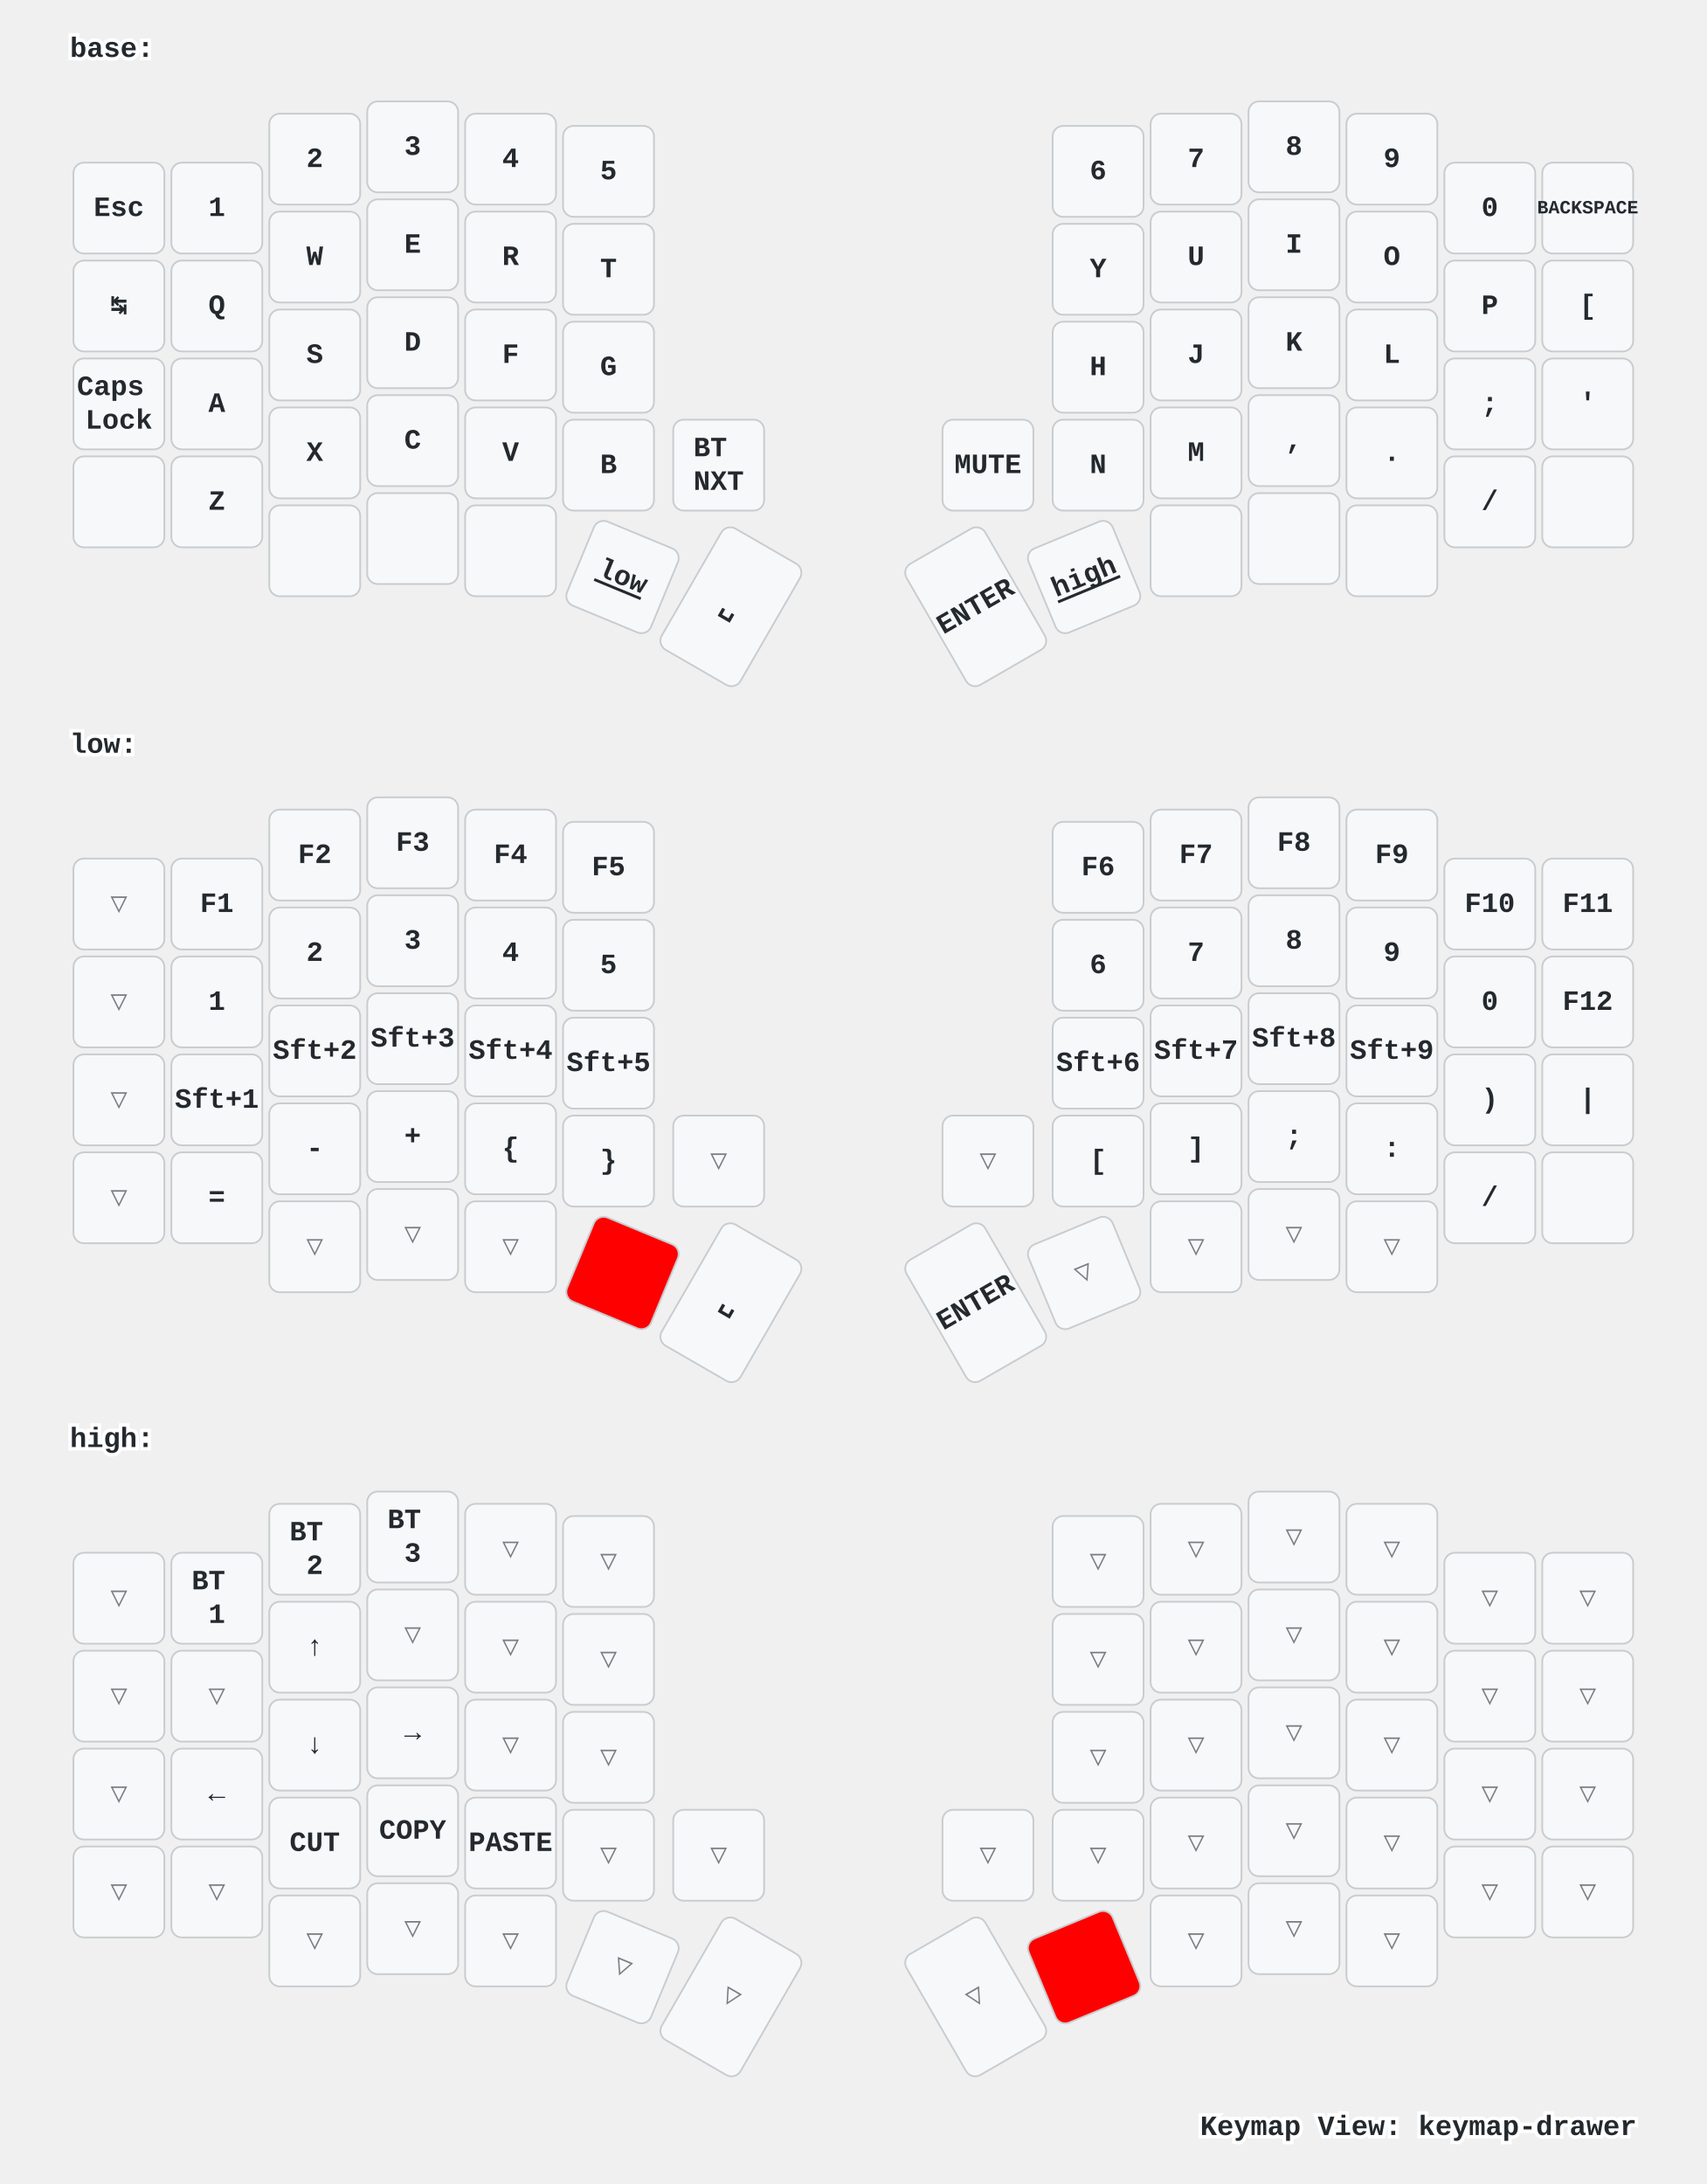
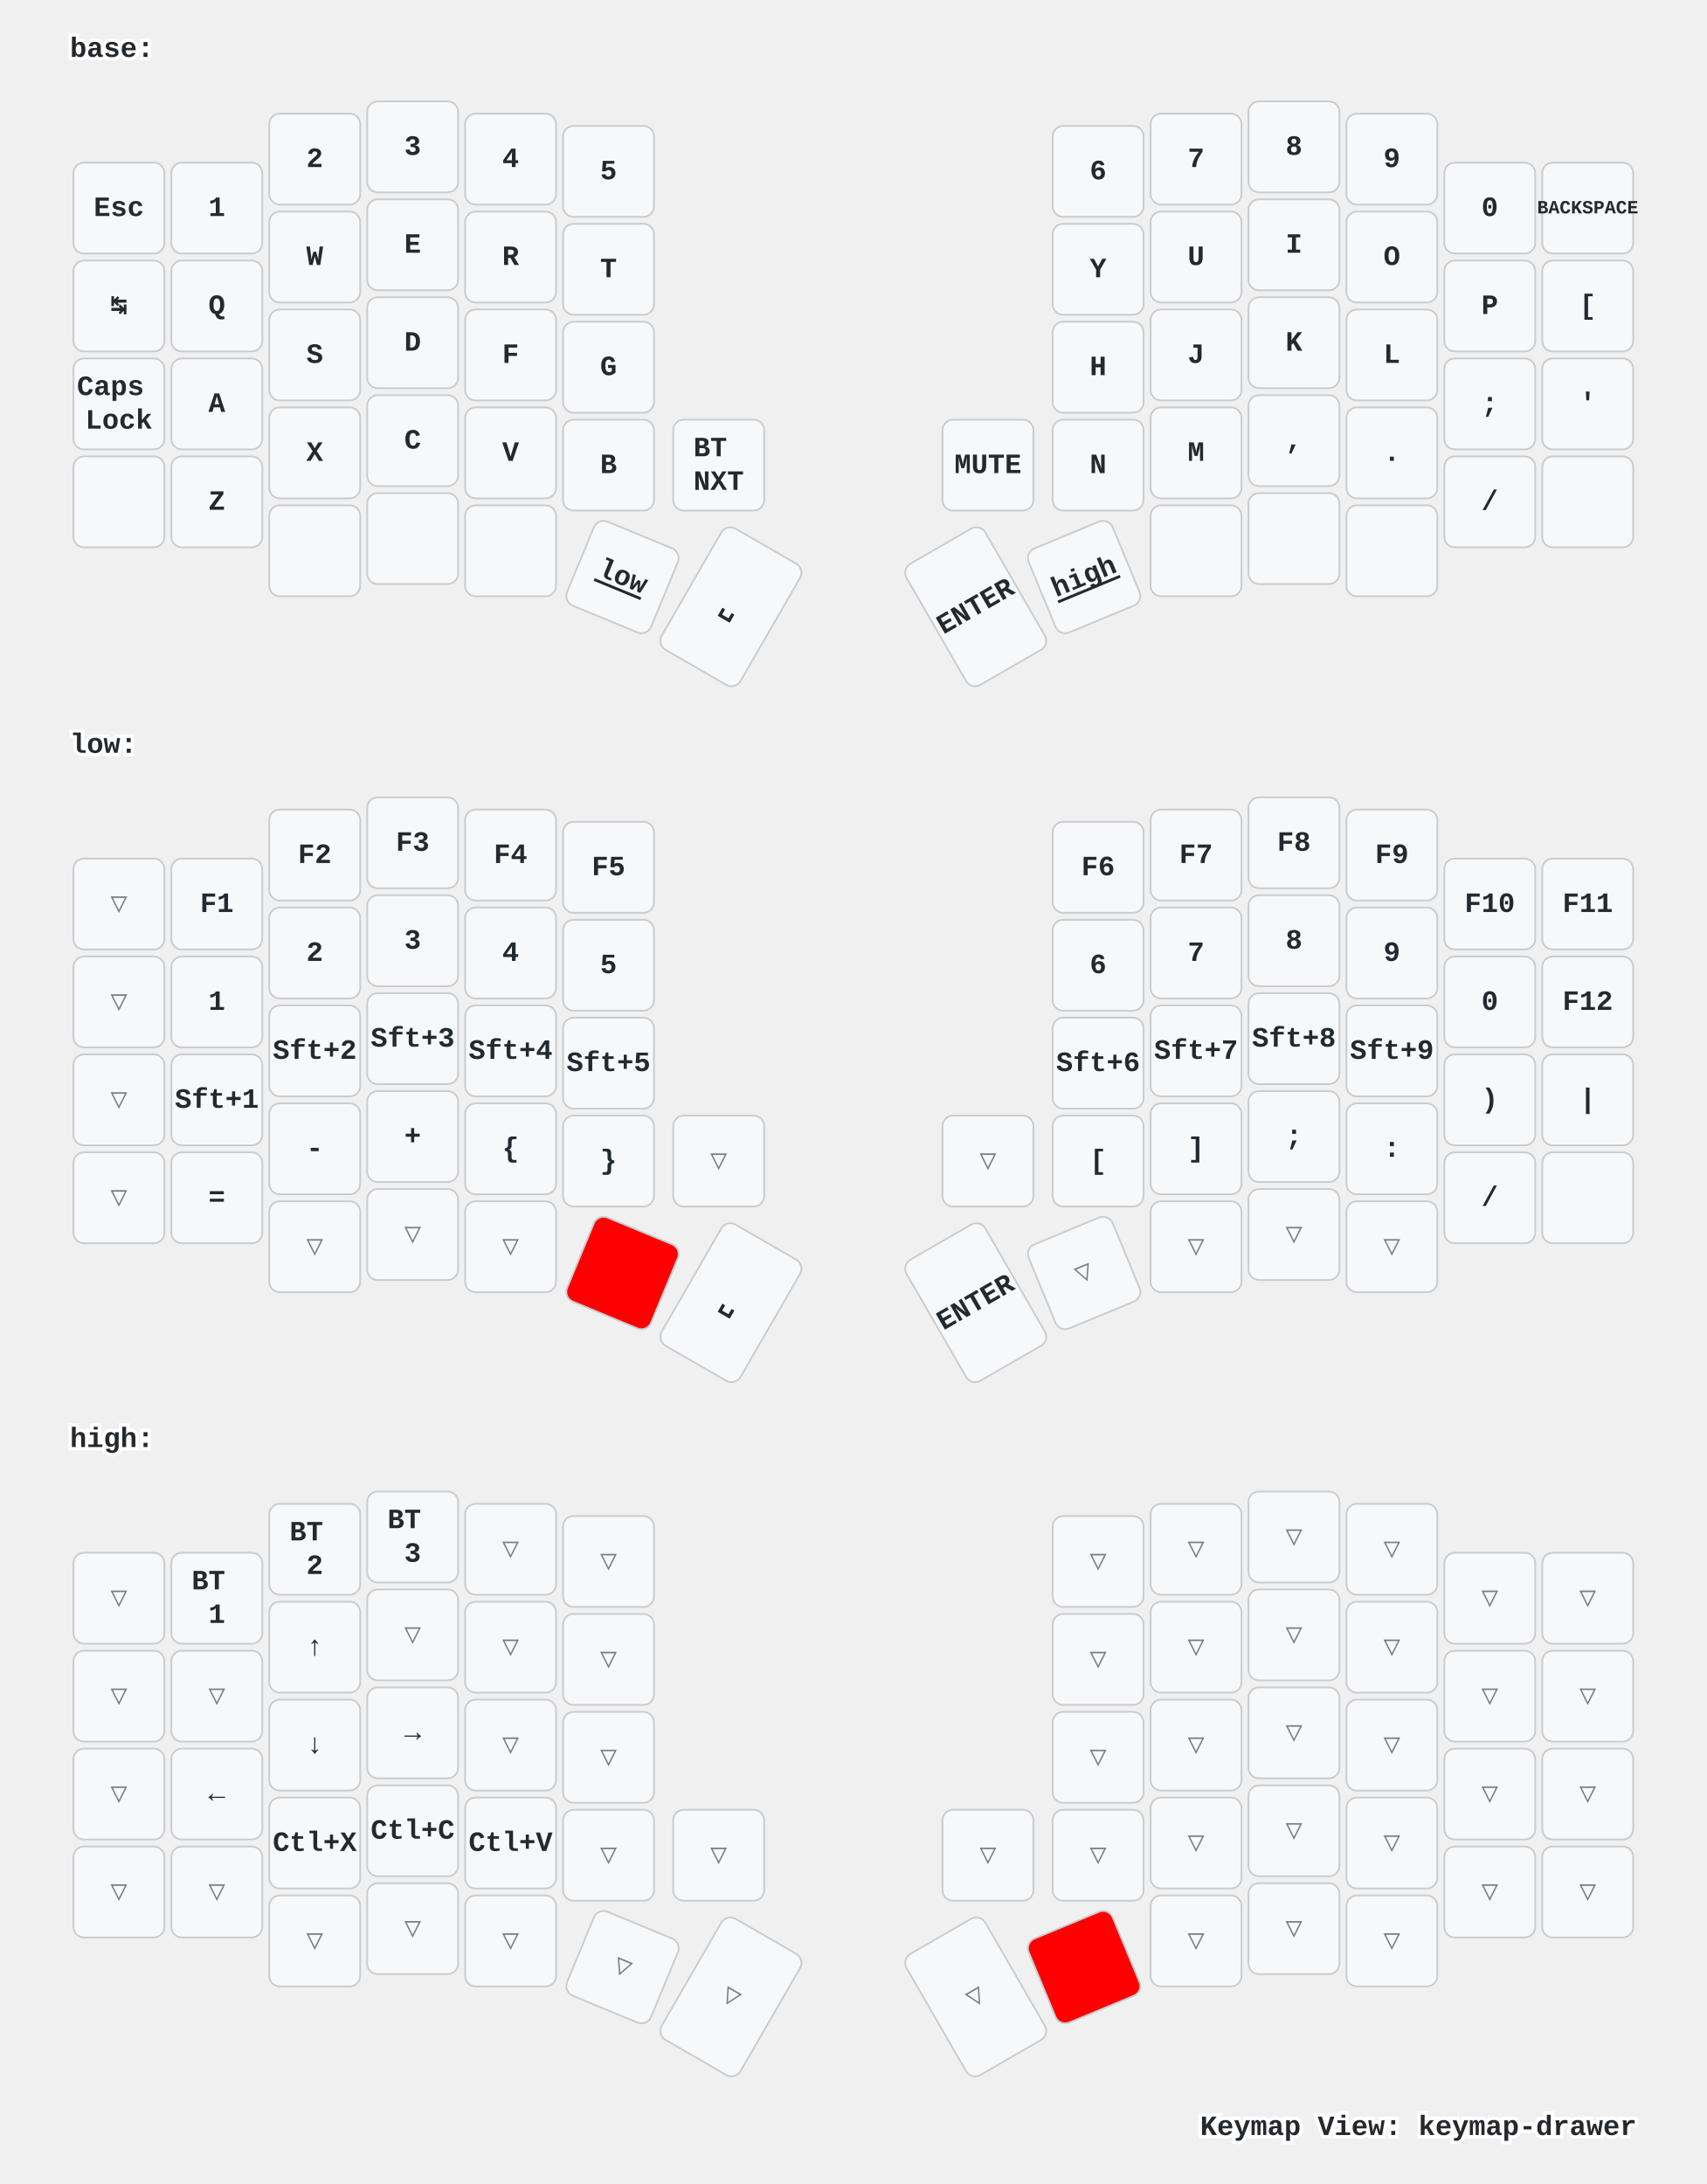
<svg xmlns="http://www.w3.org/2000/svg" xmlns:xlink="http://www.w3.org/1999/xlink" width="976" height="1249" viewBox="0 0 976 1249" class="keymap">
  <defs>/* start glyphs */
<svg id="mdi:apple-keyboard-command">
      <svg id="mdi-apple-keyboard-command" viewBox="0 0 24 24">
        <path d="M6,2A4,4 0 0,1 10,6V8H14V6A4,4 0 0,1 18,2A4,4 0 0,1 22,6A4,4 0 0,1 18,10H16V14H18A4,4 0 0,1 22,18A4,4 0 0,1 18,22A4,4 0 0,1 14,18V16H10V18A4,4 0 0,1 6,22A4,4 0 0,1 2,18A4,4 0 0,1 6,14H8V10H6A4,4 0 0,1 2,6A4,4 0 0,1 6,2M16,18A2,2 0 0,0 18,20A2,2 0 0,0 20,18A2,2 0 0,0 18,16H16V18M14,10H10V14H14V10M6,16A2,2 0 0,0 4,18A2,2 0 0,0 6,20A2,2 0 0,0 8,18V16H6M8,6A2,2 0 0,0 6,4A2,2 0 0,0 4,6A2,2 0 0,0 6,8H8V6M18,8A2,2 0 0,0 20,6A2,2 0 0,0 18,4A2,2 0 0,0 16,6V8H18Z" />
      </svg>
    </svg>
    <svg id="mdi:apple-keyboard-control">
      <svg id="mdi-apple-keyboard-control" viewBox="0 0 24 24">
        <path d="M19.78,11.78L18.36,13.19L12,6.83L5.64,13.19L4.22,11.78L12,4L19.78,11.78Z" />
      </svg>
    </svg>
    <svg id="mdi:apple-keyboard-option">
      <svg id="mdi-apple-keyboard-option" viewBox="0 0 24 24">
        <path d="M3,4H9.11L16.15,18H21V20H14.88L7.84,6H3V4M14,4H21V6H14V4Z" />
      </svg>
    </svg>
    <svg id="mdi:apple-keyboard-shift">
      <svg id="mdi-apple-keyboard-shift" viewBox="0 0 24 24">
        <path d="M15,18V12H17.17L12,6.83L6.83,12H9V18H15M12,4L22,14H17V20H7V14H2L12,4Z" />
      </svg>
    </svg>
  </defs>/* end glyphs */
<style>/* inherit to force styles through use tags */
svg path {
    fill: inherit;
}

/* font and background color specifications */
svg.keymap {
    font-family: SFMono-Regular,Consolas,Liberation Mono,Menlo,monospace;
    font-size: 14px;
    font-kerning: normal;
    text-rendering: optimizeLegibility;
    fill: #24292e;
}

/* default key styling */
rect.key {
    fill: #f6f8fa;
}

rect.key, rect.combo {
    stroke: #c9cccf;
    stroke-width: 1;
}

/* default key side styling, only used is draw_key_sides is set */
rect.side {
    filter: brightness(90%);
}

/* color accent for combo boxes */
rect.combo, rect.combo-separate {
    fill: #cdf;
}

/* color accent for held keys */
rect.held, rect.combo.held {
    fill: #fdd;
}

/* color accent for ghost (optional) keys */
rect.ghost, rect.combo.ghost {
    stroke-dasharray: 4, 4;
    stroke-width: 2;
}

text {
    text-anchor: middle;
    dominant-baseline: middle;
}

/* styling for layer labels */
text.label {
    font-weight: bold;
    text-anchor: start;
    stroke: white;
    stroke-width: 4;
    paint-order: stroke;
}

/* styling for optional footer */
text.footer {
    text-anchor: end;
    dominant-baseline: auto;
    stroke: white;
    stroke-width: 4;
    paint-order: stroke;
}

/* styling for combo tap, and key non-tap label text */
text.combo, text.hold, text.shifted, text.left, text.right {
    font-size: 11px;
}

text.hold {
    text-anchor: middle;
    dominant-baseline: auto;
}

text.shifted {
    text-anchor: middle;
    dominant-baseline: hanging;
}

text.left {
    text-anchor: start;
}

text.right {
    text-anchor: end;
}

text.layer-activator {
    text-decoration: underline;
}

/* styling for hold/shifted label text in combo box */
text.combo.hold, text.combo.shifted, text.combo.left, text.combo.right {
    font-size: 8px;
}

/* lighter symbol for transparent keys */
text.trans {
    fill: #7b7e81;
}

/* styling for combo dendrons */
path.combo {
    stroke-width: 1;
    stroke: gray;
    fill: none;
}

/* Start Tabler Icons Cleanup */
/* cannot use height/width with glyphs */
.icon-tabler &gt; path {
    fill: inherit;
    stroke: inherit;
    stroke-width: 2;
}
/* hide tabler's default box */
.icon-tabler &gt; path[stroke="none"][fill="none"] {
    visibility: hidden;
}
/* End Tabler Icons Cleanup */

/* For default sytles, see https://github.com/caksoylar/keymap-drawer/blob/main/keymap_drawer/config.py#L85 */

svg.keymap {
  font-family: Ubuntu Mono, Inconsolata, Consolas, Liberation Mono, Menlo, monospace;
  font-size: 16px;
  font-weight: bold;
  text-rendering: optimizeLegibility;
}

/* Color accent for held keys
red = #f00
green = #0f0
blue = #00f
yellow = #ff0
cyan = #0ff
magenta = #f0f
white = #fff
black = #000
grey = #888
light grey = #ccc
#ffc
*/
rect.held, rect.combo.held {
    fill: #f00;
}

/* Technique borrowed and extended from https://github.com/englmaxi/zmk-config/blob/master/keymap-drawer/config.yaml */
.sym_sub_text.tap {
  translate: -5px 2px;
  font-size: 20px;
}
.sym_sub_text.shifted {
  translate: 10px 13px;
  font-size: 10px;
  opacity: 1.0;
}
.combo.sym_sub_text.tap {
  translate: -1px 1px;
}
.combo.sym_sub_text.shifted {
  translate: 7px 5px;
  font-size: 10px;
  opacity: 1.0;
}

/* Toggle */
.toggle.shifted {
  translate: -10px 12px;
}

.toggle.hold {
  translate: 13px -23px;
}

/* Variant for tap-dances */
.tap_dance.tap {
  translate: -7px 0px;
  font-size: 12px;
}
.tap_dance.shifted {
  translate: 7px 17px;
  font-size: 12px;
  opacity: 1.0;
}

/* Variant for symbol next to symbol */
.sym_by_sym.tap {
  translate: -6px 0px;
}
.sym_by_sym.shifted {
  translate: 10px 12px;
  opacity: 1.0;
}

.combo.sym_by_sym.tap {
  translate: -35px 0px;
}
.combo.sym_by_sym.shifted {
  translate: 35px 20px;
  opacity: 1.0;
}

.combo.sym_by_sym.hold {
  visibility: hidden;
}

/* hide hold box for combo sym_by_sym */
.combo.sym_by_sym.hold &gt; path[stroke="none"][fill="none"] {
  visibility: hidden;
}
</style>
  <g transform="translate(40, 0)" class="layer-base">
    <text x="0" y="28" class="label" id="base">base:</text>
    <g transform="translate(0, 56)">
      <g transform="translate(28, 63)" class="key keypos-0">
        <rect rx="6" ry="6" x="-26" y="-26" width="52" height="52" class="key" />
        <text x="0" y="0" class="key tap">Esc</text>
      </g>
      <g transform="translate(84, 63)" class="key keypos-1">
        <rect rx="6" ry="6" x="-26" y="-26" width="52" height="52" class="key" />
        <text x="0" y="0" class="key tap">1</text>
      </g>
      <g transform="translate(140, 35)" class="key keypos-2">
        <rect rx="6" ry="6" x="-26" y="-26" width="52" height="52" class="key" />
        <text x="0" y="0" class="key tap">2</text>
      </g>
      <g transform="translate(196, 28)" class="key keypos-3">
        <rect rx="6" ry="6" x="-26" y="-26" width="52" height="52" class="key" />
        <text x="0" y="0" class="key tap">3</text>
      </g>
      <g transform="translate(252, 35)" class="key keypos-4">
        <rect rx="6" ry="6" x="-26" y="-26" width="52" height="52" class="key" />
        <text x="0" y="0" class="key tap">4</text>
      </g>
      <g transform="translate(308, 42)" class="key keypos-5">
        <rect rx="6" ry="6" x="-26" y="-26" width="52" height="52" class="key" />
        <text x="0" y="0" class="key tap">5</text>
      </g>
      <g transform="translate(588, 42)" class="key keypos-6">
        <rect rx="6" ry="6" x="-26" y="-26" width="52" height="52" class="key" />
        <text x="0" y="0" class="key tap">6</text>
      </g>
      <g transform="translate(644, 35)" class="key keypos-7">
        <rect rx="6" ry="6" x="-26" y="-26" width="52" height="52" class="key" />
        <text x="0" y="0" class="key tap">7</text>
      </g>
      <g transform="translate(700, 28)" class="key keypos-8">
        <rect rx="6" ry="6" x="-26" y="-26" width="52" height="52" class="key" />
        <text x="0" y="0" class="key tap">8</text>
      </g>
      <g transform="translate(756, 35)" class="key keypos-9">
        <rect rx="6" ry="6" x="-26" y="-26" width="52" height="52" class="key" />
        <text x="0" y="0" class="key tap">9</text>
      </g>
      <g transform="translate(812, 63)" class="key keypos-10">
        <rect rx="6" ry="6" x="-26" y="-26" width="52" height="52" class="key" />
        <text x="0" y="0" class="key tap">0</text>
      </g>
      <g transform="translate(868, 63)" class="key keypos-11">
        <rect rx="6" ry="6" x="-26" y="-26" width="52" height="52" class="key" />
        <text x="0" y="0" class="key tap">
          <tspan style="font-size: 67%">BACKSPACE</tspan>
        </text>
      </g>
      <g transform="translate(28, 119)" class="key keypos-12">
        <rect rx="6" ry="6" x="-26" y="-26" width="52" height="52" class="key" />
        <text x="0" y="0" class="key tap">↹</text>
      </g>
      <g transform="translate(84, 119)" class="key keypos-13">
        <rect rx="6" ry="6" x="-26" y="-26" width="52" height="52" class="key" />
        <text x="0" y="0" class="key tap">Q</text>
      </g>
      <g transform="translate(140, 91)" class="key keypos-14">
        <rect rx="6" ry="6" x="-26" y="-26" width="52" height="52" class="key" />
        <text x="0" y="0" class="key tap">W</text>
      </g>
      <g transform="translate(196, 84)" class="key keypos-15">
        <rect rx="6" ry="6" x="-26" y="-26" width="52" height="52" class="key" />
        <text x="0" y="0" class="key tap">E</text>
      </g>
      <g transform="translate(252, 91)" class="key keypos-16">
        <rect rx="6" ry="6" x="-26" y="-26" width="52" height="52" class="key" />
        <text x="0" y="0" class="key tap">R</text>
      </g>
      <g transform="translate(308, 98)" class="key keypos-17">
        <rect rx="6" ry="6" x="-26" y="-26" width="52" height="52" class="key" />
        <text x="0" y="0" class="key tap">T</text>
      </g>
      <g transform="translate(588, 98)" class="key keypos-18">
        <rect rx="6" ry="6" x="-26" y="-26" width="52" height="52" class="key" />
        <text x="0" y="0" class="key tap">Y</text>
      </g>
      <g transform="translate(644, 91)" class="key keypos-19">
        <rect rx="6" ry="6" x="-26" y="-26" width="52" height="52" class="key" />
        <text x="0" y="0" class="key tap">U</text>
      </g>
      <g transform="translate(700, 84)" class="key keypos-20">
        <rect rx="6" ry="6" x="-26" y="-26" width="52" height="52" class="key" />
        <text x="0" y="0" class="key tap">I</text>
      </g>
      <g transform="translate(756, 91)" class="key keypos-21">
        <rect rx="6" ry="6" x="-26" y="-26" width="52" height="52" class="key" />
        <text x="0" y="0" class="key tap">O</text>
      </g>
      <g transform="translate(812, 119)" class="key keypos-22">
        <rect rx="6" ry="6" x="-26" y="-26" width="52" height="52" class="key" />
        <text x="0" y="0" class="key tap">P</text>
      </g>
      <g transform="translate(868, 119)" class="key keypos-23">
        <rect rx="6" ry="6" x="-26" y="-26" width="52" height="52" class="key" />
        <text x="0" y="0" class="key tap">[</text>
      </g>
      <g transform="translate(28, 175)" class="key keypos-24">
        <rect rx="6" ry="6" x="-26" y="-26" width="52" height="52" class="key" />
        <text x="0" y="0" class="key tap">
          <tspan x="0" dy="-0.6em">Caps</tspan>
          <tspan x="0" dy="1.2em">Lock</tspan>
        </text>
      </g>
      <g transform="translate(84, 175)" class="key keypos-25">
        <rect rx="6" ry="6" x="-26" y="-26" width="52" height="52" class="key" />
        <text x="0" y="0" class="key tap">A</text>
      </g>
      <g transform="translate(140, 147)" class="key keypos-26">
        <rect rx="6" ry="6" x="-26" y="-26" width="52" height="52" class="key" />
        <text x="0" y="0" class="key tap">S</text>
      </g>
      <g transform="translate(196, 140)" class="key keypos-27">
        <rect rx="6" ry="6" x="-26" y="-26" width="52" height="52" class="key" />
        <text x="0" y="0" class="key tap">D</text>
      </g>
      <g transform="translate(252, 147)" class="key keypos-28">
        <rect rx="6" ry="6" x="-26" y="-26" width="52" height="52" class="key" />
        <text x="0" y="0" class="key tap">F</text>
      </g>
      <g transform="translate(308, 154)" class="key keypos-29">
        <rect rx="6" ry="6" x="-26" y="-26" width="52" height="52" class="key" />
        <text x="0" y="0" class="key tap">G</text>
      </g>
      <g transform="translate(588, 154)" class="key keypos-30">
        <rect rx="6" ry="6" x="-26" y="-26" width="52" height="52" class="key" />
        <text x="0" y="0" class="key tap">H</text>
      </g>
      <g transform="translate(644, 147)" class="key keypos-31">
        <rect rx="6" ry="6" x="-26" y="-26" width="52" height="52" class="key" />
        <text x="0" y="0" class="key tap">J</text>
      </g>
      <g transform="translate(700, 140)" class="key keypos-32">
        <rect rx="6" ry="6" x="-26" y="-26" width="52" height="52" class="key" />
        <text x="0" y="0" class="key tap">K</text>
      </g>
      <g transform="translate(756, 147)" class="key keypos-33">
        <rect rx="6" ry="6" x="-26" y="-26" width="52" height="52" class="key" />
        <text x="0" y="0" class="key tap">L</text>
      </g>
      <g transform="translate(812, 175)" class="key keypos-34">
        <rect rx="6" ry="6" x="-26" y="-26" width="52" height="52" class="key" />
        <text x="0" y="0" class="key tap">;</text>
      </g>
      <g transform="translate(868, 175)" class="key keypos-35">
        <rect rx="6" ry="6" x="-26" y="-26" width="52" height="52" class="key" />
        <text x="0" y="0" class="key tap">'</text>
      </g>
      <g transform="translate(28, 231)" class="key keypos-36">
        <rect rx="6" ry="6" x="-26" y="-26" width="52" height="52" class="key" />
        <use href="#mdi:apple-keyboard-shift" xlink:href="#mdi:apple-keyboard-shift" x="-9" y="-9" height="18" width="18.0" class="key tap glyph mdi:apple-keyboard-shift" />
      </g>
      <g transform="translate(84, 231)" class="key keypos-37">
        <rect rx="6" ry="6" x="-26" y="-26" width="52" height="52" class="key" />
        <text x="0" y="0" class="key tap">Z</text>
      </g>
      <g transform="translate(140, 203)" class="key keypos-38">
        <rect rx="6" ry="6" x="-26" y="-26" width="52" height="52" class="key" />
        <text x="0" y="0" class="key tap">X</text>
      </g>
      <g transform="translate(196, 196)" class="key keypos-39">
        <rect rx="6" ry="6" x="-26" y="-26" width="52" height="52" class="key" />
        <text x="0" y="0" class="key tap">C</text>
      </g>
      <g transform="translate(252, 203)" class="key keypos-40">
        <rect rx="6" ry="6" x="-26" y="-26" width="52" height="52" class="key" />
        <text x="0" y="0" class="key tap">V</text>
      </g>
      <g transform="translate(308, 210)" class="key keypos-41">
        <rect rx="6" ry="6" x="-26" y="-26" width="52" height="52" class="key" />
        <text x="0" y="0" class="key tap">B</text>
      </g>
      <g transform="translate(371, 210)" class="key keypos-42">
        <rect rx="6" ry="6" x="-26" y="-26" width="52" height="52" class="key" />
        <text x="0" y="0" class="key tap">
          <tspan x="0" dy="-0.6em">BT</tspan>
          <tspan x="0" dy="1.2em">NXT</tspan>
        </text>
      </g>
      <g transform="translate(525, 210)" class="key keypos-43">
        <rect rx="6" ry="6" x="-26" y="-26" width="52" height="52" class="key" />
        <text x="0" y="0" class="key tap">MUTE</text>
      </g>
      <g transform="translate(588, 210)" class="key keypos-44">
        <rect rx="6" ry="6" x="-26" y="-26" width="52" height="52" class="key" />
        <text x="0" y="0" class="key tap">N</text>
      </g>
      <g transform="translate(644, 203)" class="key keypos-45">
        <rect rx="6" ry="6" x="-26" y="-26" width="52" height="52" class="key" />
        <text x="0" y="0" class="key tap">M</text>
      </g>
      <g transform="translate(700, 196)" class="key keypos-46">
        <rect rx="6" ry="6" x="-26" y="-26" width="52" height="52" class="key" />
        <text x="0" y="0" class="key tap">,</text>
      </g>
      <g transform="translate(756, 203)" class="key keypos-47">
        <rect rx="6" ry="6" x="-26" y="-26" width="52" height="52" class="key" />
        <text x="0" y="0" class="key tap">.</text>
      </g>
      <g transform="translate(812, 231)" class="key keypos-48">
        <rect rx="6" ry="6" x="-26" y="-26" width="52" height="52" class="key" />
        <text x="0" y="0" class="key tap">/</text>
      </g>
      <g transform="translate(868, 231)" class="key keypos-49">
        <rect rx="6" ry="6" x="-26" y="-26" width="52" height="52" class="key" />
        <use href="#mdi:apple-keyboard-shift" xlink:href="#mdi:apple-keyboard-shift" x="-9" y="-9" height="18" width="18.0" class="key tap glyph mdi:apple-keyboard-shift" />
      </g>
      <g transform="translate(140, 259)" class="key keypos-50">
        <rect rx="6" ry="6" x="-26" y="-26" width="52" height="52" class="key" />
        <use href="#mdi:apple-keyboard-control" xlink:href="#mdi:apple-keyboard-control" x="-9" y="-9" height="18" width="18.0" class="key tap glyph mdi:apple-keyboard-control" />
      </g>
      <g transform="translate(196, 252)" class="key keypos-51">
        <rect rx="6" ry="6" x="-26" y="-26" width="52" height="52" class="key" />
        <use href="#mdi:apple-keyboard-option" xlink:href="#mdi:apple-keyboard-option" x="-9" y="-9" height="18" width="18.0" class="key tap glyph mdi:apple-keyboard-option" />
      </g>
      <g transform="translate(252, 259)" class="key keypos-52">
        <rect rx="6" ry="6" x="-26" y="-26" width="52" height="52" class="key" />
        <use href="#mdi:apple-keyboard-command" xlink:href="#mdi:apple-keyboard-command" x="-9" y="-9" height="18" width="18.0" class="key tap glyph mdi:apple-keyboard-command" />
      </g>
      <g transform="translate(316, 274) rotate(22.5)" class="key keypos-53">
        <rect rx="6" ry="6" x="-26" y="-26" width="52" height="52" class="key" />
        <a href="#low">
          <text x="0" y="0" class="key tap layer-activator">low</text>
        </a>
      </g>
      <g transform="translate(378, 291) rotate(30.0)" class="key keypos-54">
        <rect rx="6" ry="6" x="-26" y="-40" width="52" height="80" class="key" />
        <text x="0" y="0" class="key tap">␣</text>
      </g>
      <g transform="translate(518, 291) rotate(-30.0)" class="key keypos-55">
        <rect rx="6" ry="6" x="-26" y="-40" width="52" height="80" class="key" />
        <text x="0" y="0" class="key tap">ENTER</text>
      </g>
      <g transform="translate(580, 274) rotate(-22.5)" class="key keypos-56">
        <rect rx="6" ry="6" x="-26" y="-26" width="52" height="52" class="key" />
        <a href="#high">
          <text x="0" y="0" class="key tap layer-activator">high</text>
        </a>
      </g>
      <g transform="translate(644, 259)" class="key keypos-57">
        <rect rx="6" ry="6" x="-26" y="-26" width="52" height="52" class="key" />
        <use href="#mdi:apple-keyboard-command" xlink:href="#mdi:apple-keyboard-command" x="-9" y="-9" height="18" width="18.0" class="key tap glyph mdi:apple-keyboard-command" />
      </g>
      <g transform="translate(700, 252)" class="key keypos-58">
        <rect rx="6" ry="6" x="-26" y="-26" width="52" height="52" class="key" />
        <use href="#mdi:apple-keyboard-option" xlink:href="#mdi:apple-keyboard-option" x="-9" y="-9" height="18" width="18.0" class="key tap glyph mdi:apple-keyboard-option" />
      </g>
      <g transform="translate(756, 259)" class="key keypos-59">
        <rect rx="6" ry="6" x="-26" y="-26" width="52" height="52" class="key" />
        <use href="#mdi:apple-keyboard-control" xlink:href="#mdi:apple-keyboard-control" x="-9" y="-9" height="18" width="18.0" class="key tap glyph mdi:apple-keyboard-control" />
      </g>
    </g>
  </g>
  <g transform="translate(40, 398)" class="layer-low">
    <text x="0" y="28" class="label" id="low">low:</text>
    <g transform="translate(0, 56)">
      <g transform="translate(28, 63)" class="key trans keypos-0">
        <rect rx="6" ry="6" x="-26" y="-26" width="52" height="52" class="key trans" />
        <text x="0" y="0" class="key trans tap">▽</text>
      </g>
      <g transform="translate(84, 63)" class="key keypos-1">
        <rect rx="6" ry="6" x="-26" y="-26" width="52" height="52" class="key" />
        <text x="0" y="0" class="key tap">F1</text>
      </g>
      <g transform="translate(140, 35)" class="key keypos-2">
        <rect rx="6" ry="6" x="-26" y="-26" width="52" height="52" class="key" />
        <text x="0" y="0" class="key tap">F2</text>
      </g>
      <g transform="translate(196, 28)" class="key keypos-3">
        <rect rx="6" ry="6" x="-26" y="-26" width="52" height="52" class="key" />
        <text x="0" y="0" class="key tap">F3</text>
      </g>
      <g transform="translate(252, 35)" class="key keypos-4">
        <rect rx="6" ry="6" x="-26" y="-26" width="52" height="52" class="key" />
        <text x="0" y="0" class="key tap">F4</text>
      </g>
      <g transform="translate(308, 42)" class="key keypos-5">
        <rect rx="6" ry="6" x="-26" y="-26" width="52" height="52" class="key" />
        <text x="0" y="0" class="key tap">F5</text>
      </g>
      <g transform="translate(588, 42)" class="key keypos-6">
        <rect rx="6" ry="6" x="-26" y="-26" width="52" height="52" class="key" />
        <text x="0" y="0" class="key tap">F6</text>
      </g>
      <g transform="translate(644, 35)" class="key keypos-7">
        <rect rx="6" ry="6" x="-26" y="-26" width="52" height="52" class="key" />
        <text x="0" y="0" class="key tap">F7</text>
      </g>
      <g transform="translate(700, 28)" class="key keypos-8">
        <rect rx="6" ry="6" x="-26" y="-26" width="52" height="52" class="key" />
        <text x="0" y="0" class="key tap">F8</text>
      </g>
      <g transform="translate(756, 35)" class="key keypos-9">
        <rect rx="6" ry="6" x="-26" y="-26" width="52" height="52" class="key" />
        <text x="0" y="0" class="key tap">F9</text>
      </g>
      <g transform="translate(812, 63)" class="key keypos-10">
        <rect rx="6" ry="6" x="-26" y="-26" width="52" height="52" class="key" />
        <text x="0" y="0" class="key tap">F10</text>
      </g>
      <g transform="translate(868, 63)" class="key keypos-11">
        <rect rx="6" ry="6" x="-26" y="-26" width="52" height="52" class="key" />
        <text x="0" y="0" class="key tap">F11</text>
      </g>
      <g transform="translate(28, 119)" class="key trans keypos-12">
        <rect rx="6" ry="6" x="-26" y="-26" width="52" height="52" class="key trans" />
        <text x="0" y="0" class="key trans tap">▽</text>
      </g>
      <g transform="translate(84, 119)" class="key keypos-13">
        <rect rx="6" ry="6" x="-26" y="-26" width="52" height="52" class="key" />
        <text x="0" y="0" class="key tap">1</text>
      </g>
      <g transform="translate(140, 91)" class="key keypos-14">
        <rect rx="6" ry="6" x="-26" y="-26" width="52" height="52" class="key" />
        <text x="0" y="0" class="key tap">2</text>
      </g>
      <g transform="translate(196, 84)" class="key keypos-15">
        <rect rx="6" ry="6" x="-26" y="-26" width="52" height="52" class="key" />
        <text x="0" y="0" class="key tap">3</text>
      </g>
      <g transform="translate(252, 91)" class="key keypos-16">
        <rect rx="6" ry="6" x="-26" y="-26" width="52" height="52" class="key" />
        <text x="0" y="0" class="key tap">4</text>
      </g>
      <g transform="translate(308, 98)" class="key keypos-17">
        <rect rx="6" ry="6" x="-26" y="-26" width="52" height="52" class="key" />
        <text x="0" y="0" class="key tap">5</text>
      </g>
      <g transform="translate(588, 98)" class="key keypos-18">
        <rect rx="6" ry="6" x="-26" y="-26" width="52" height="52" class="key" />
        <text x="0" y="0" class="key tap">6</text>
      </g>
      <g transform="translate(644, 91)" class="key keypos-19">
        <rect rx="6" ry="6" x="-26" y="-26" width="52" height="52" class="key" />
        <text x="0" y="0" class="key tap">7</text>
      </g>
      <g transform="translate(700, 84)" class="key keypos-20">
        <rect rx="6" ry="6" x="-26" y="-26" width="52" height="52" class="key" />
        <text x="0" y="0" class="key tap">8</text>
      </g>
      <g transform="translate(756, 91)" class="key keypos-21">
        <rect rx="6" ry="6" x="-26" y="-26" width="52" height="52" class="key" />
        <text x="0" y="0" class="key tap">9</text>
      </g>
      <g transform="translate(812, 119)" class="key keypos-22">
        <rect rx="6" ry="6" x="-26" y="-26" width="52" height="52" class="key" />
        <text x="0" y="0" class="key tap">0</text>
      </g>
      <g transform="translate(868, 119)" class="key keypos-23">
        <rect rx="6" ry="6" x="-26" y="-26" width="52" height="52" class="key" />
        <text x="0" y="0" class="key tap">F12</text>
      </g>
      <g transform="translate(28, 175)" class="key trans keypos-24">
        <rect rx="6" ry="6" x="-26" y="-26" width="52" height="52" class="key trans" />
        <text x="0" y="0" class="key trans tap">▽</text>
      </g>
      <g transform="translate(84, 175)" class="key keypos-25">
        <rect rx="6" ry="6" x="-26" y="-26" width="52" height="52" class="key" />
        <text x="0" y="0" class="key tap">Sft+1</text>
      </g>
      <g transform="translate(140, 147)" class="key keypos-26">
        <rect rx="6" ry="6" x="-26" y="-26" width="52" height="52" class="key" />
        <text x="0" y="0" class="key tap">Sft+2</text>
      </g>
      <g transform="translate(196, 140)" class="key keypos-27">
        <rect rx="6" ry="6" x="-26" y="-26" width="52" height="52" class="key" />
        <text x="0" y="0" class="key tap">Sft+3</text>
      </g>
      <g transform="translate(252, 147)" class="key keypos-28">
        <rect rx="6" ry="6" x="-26" y="-26" width="52" height="52" class="key" />
        <text x="0" y="0" class="key tap">Sft+4</text>
      </g>
      <g transform="translate(308, 154)" class="key keypos-29">
        <rect rx="6" ry="6" x="-26" y="-26" width="52" height="52" class="key" />
        <text x="0" y="0" class="key tap">Sft+5</text>
      </g>
      <g transform="translate(588, 154)" class="key keypos-30">
        <rect rx="6" ry="6" x="-26" y="-26" width="52" height="52" class="key" />
        <text x="0" y="0" class="key tap">Sft+6</text>
      </g>
      <g transform="translate(644, 147)" class="key keypos-31">
        <rect rx="6" ry="6" x="-26" y="-26" width="52" height="52" class="key" />
        <text x="0" y="0" class="key tap">Sft+7</text>
      </g>
      <g transform="translate(700, 140)" class="key keypos-32">
        <rect rx="6" ry="6" x="-26" y="-26" width="52" height="52" class="key" />
        <text x="0" y="0" class="key tap">Sft+8</text>
      </g>
      <g transform="translate(756, 147)" class="key keypos-33">
        <rect rx="6" ry="6" x="-26" y="-26" width="52" height="52" class="key" />
        <text x="0" y="0" class="key tap">Sft+9</text>
      </g>
      <g transform="translate(812, 175)" class="key keypos-34">
        <rect rx="6" ry="6" x="-26" y="-26" width="52" height="52" class="key" />
        <text x="0" y="0" class="key tap">)</text>
      </g>
      <g transform="translate(868, 175)" class="key keypos-35">
        <rect rx="6" ry="6" x="-26" y="-26" width="52" height="52" class="key" />
        <text x="0" y="0" class="key tap">|</text>
      </g>
      <g transform="translate(28, 231)" class="key trans keypos-36">
        <rect rx="6" ry="6" x="-26" y="-26" width="52" height="52" class="key trans" />
        <text x="0" y="0" class="key trans tap">▽</text>
      </g>
      <g transform="translate(84, 231)" class="key keypos-37">
        <rect rx="6" ry="6" x="-26" y="-26" width="52" height="52" class="key" />
        <text x="0" y="0" class="key tap">=</text>
      </g>
      <g transform="translate(140, 203)" class="key keypos-38">
        <rect rx="6" ry="6" x="-26" y="-26" width="52" height="52" class="key" />
        <text x="0" y="0" class="key tap">-</text>
      </g>
      <g transform="translate(196, 196)" class="key keypos-39">
        <rect rx="6" ry="6" x="-26" y="-26" width="52" height="52" class="key" />
        <text x="0" y="0" class="key tap">+</text>
      </g>
      <g transform="translate(252, 203)" class="key keypos-40">
        <rect rx="6" ry="6" x="-26" y="-26" width="52" height="52" class="key" />
        <text x="0" y="0" class="key tap">{</text>
      </g>
      <g transform="translate(308, 210)" class="key keypos-41">
        <rect rx="6" ry="6" x="-26" y="-26" width="52" height="52" class="key" />
        <text x="0" y="0" class="key tap">}</text>
      </g>
      <g transform="translate(371, 210)" class="key trans keypos-42">
        <rect rx="6" ry="6" x="-26" y="-26" width="52" height="52" class="key trans" />
        <text x="0" y="0" class="key trans tap">▽</text>
      </g>
      <g transform="translate(525, 210)" class="key trans keypos-43">
        <rect rx="6" ry="6" x="-26" y="-26" width="52" height="52" class="key trans" />
        <text x="0" y="0" class="key trans tap">▽</text>
      </g>
      <g transform="translate(588, 210)" class="key keypos-44">
        <rect rx="6" ry="6" x="-26" y="-26" width="52" height="52" class="key" />
        <text x="0" y="0" class="key tap">[</text>
      </g>
      <g transform="translate(644, 203)" class="key keypos-45">
        <rect rx="6" ry="6" x="-26" y="-26" width="52" height="52" class="key" />
        <text x="0" y="0" class="key tap">]</text>
      </g>
      <g transform="translate(700, 196)" class="key keypos-46">
        <rect rx="6" ry="6" x="-26" y="-26" width="52" height="52" class="key" />
        <text x="0" y="0" class="key tap">;</text>
      </g>
      <g transform="translate(756, 203)" class="key keypos-47">
        <rect rx="6" ry="6" x="-26" y="-26" width="52" height="52" class="key" />
        <text x="0" y="0" class="key tap">:</text>
      </g>
      <g transform="translate(812, 231)" class="key keypos-48">
        <rect rx="6" ry="6" x="-26" y="-26" width="52" height="52" class="key" />
        <text x="0" y="0" class="key tap">/</text>
      </g>
      <g transform="translate(868, 231)" class="key keypos-49">
        <rect rx="6" ry="6" x="-26" y="-26" width="52" height="52" class="key" />
        <use href="#mdi:apple-keyboard-shift" xlink:href="#mdi:apple-keyboard-shift" x="-9" y="-9" height="18" width="18.0" class="key tap glyph mdi:apple-keyboard-shift" />
      </g>
      <g transform="translate(140, 259)" class="key trans keypos-50">
        <rect rx="6" ry="6" x="-26" y="-26" width="52" height="52" class="key trans" />
        <text x="0" y="0" class="key trans tap">▽</text>
      </g>
      <g transform="translate(196, 252)" class="key trans keypos-51">
        <rect rx="6" ry="6" x="-26" y="-26" width="52" height="52" class="key trans" />
        <text x="0" y="0" class="key trans tap">▽</text>
      </g>
      <g transform="translate(252, 259)" class="key trans keypos-52">
        <rect rx="6" ry="6" x="-26" y="-26" width="52" height="52" class="key trans" />
        <text x="0" y="0" class="key trans tap">▽</text>
      </g>
      <g transform="translate(316, 274) rotate(22.5)" class="key held keypos-53">
        <rect rx="6" ry="6" x="-26" y="-26" width="52" height="52" class="key held" />
      </g>
      <g transform="translate(378, 291) rotate(30.0)" class="key keypos-54">
        <rect rx="6" ry="6" x="-26" y="-40" width="52" height="80" class="key" />
        <text x="0" y="0" class="key tap">␣</text>
      </g>
      <g transform="translate(518, 291) rotate(-30.0)" class="key keypos-55">
        <rect rx="6" ry="6" x="-26" y="-40" width="52" height="80" class="key" />
        <text x="0" y="0" class="key tap">ENTER</text>
      </g>
      <g transform="translate(580, 274) rotate(-22.5)" class="key trans keypos-56">
        <rect rx="6" ry="6" x="-26" y="-26" width="52" height="52" class="key trans" />
        <text x="0" y="0" class="key trans tap">▽</text>
      </g>
      <g transform="translate(644, 259)" class="key trans keypos-57">
        <rect rx="6" ry="6" x="-26" y="-26" width="52" height="52" class="key trans" />
        <text x="0" y="0" class="key trans tap">▽</text>
      </g>
      <g transform="translate(700, 252)" class="key trans keypos-58">
        <rect rx="6" ry="6" x="-26" y="-26" width="52" height="52" class="key trans" />
        <text x="0" y="0" class="key trans tap">▽</text>
      </g>
      <g transform="translate(756, 259)" class="key trans keypos-59">
        <rect rx="6" ry="6" x="-26" y="-26" width="52" height="52" class="key trans" />
        <text x="0" y="0" class="key trans tap">▽</text>
      </g>
    </g>
  </g>
  <g transform="translate(40, 795)" class="layer-high">
    <text x="0" y="28" class="label" id="high">high:</text>
    <g transform="translate(0, 56)">
      <g transform="translate(28, 63)" class="key trans keypos-0">
        <rect rx="6" ry="6" x="-26" y="-26" width="52" height="52" class="key trans" />
        <text x="0" y="0" class="key trans tap">▽</text>
      </g>
      <g transform="translate(84, 63)" class="key keypos-1">
        <rect rx="6" ry="6" x="-26" y="-26" width="52" height="52" class="key" />
        <text x="0" y="0" class="key tap">
          <tspan x="0" dy="-0.6em">BT</tspan>
          <tspan x="0" dy="1.2em">1</tspan>
        </text>
      </g>
      <g transform="translate(140, 35)" class="key keypos-2">
        <rect rx="6" ry="6" x="-26" y="-26" width="52" height="52" class="key" />
        <text x="0" y="0" class="key tap">
          <tspan x="0" dy="-0.6em">BT</tspan>
          <tspan x="0" dy="1.2em">2</tspan>
        </text>
      </g>
      <g transform="translate(196, 28)" class="key keypos-3">
        <rect rx="6" ry="6" x="-26" y="-26" width="52" height="52" class="key" />
        <text x="0" y="0" class="key tap">
          <tspan x="0" dy="-0.6em">BT</tspan>
          <tspan x="0" dy="1.2em">3</tspan>
        </text>
      </g>
      <g transform="translate(252, 35)" class="key trans keypos-4">
        <rect rx="6" ry="6" x="-26" y="-26" width="52" height="52" class="key trans" />
        <text x="0" y="0" class="key trans tap">▽</text>
      </g>
      <g transform="translate(308, 42)" class="key trans keypos-5">
        <rect rx="6" ry="6" x="-26" y="-26" width="52" height="52" class="key trans" />
        <text x="0" y="0" class="key trans tap">▽</text>
      </g>
      <g transform="translate(588, 42)" class="key trans keypos-6">
        <rect rx="6" ry="6" x="-26" y="-26" width="52" height="52" class="key trans" />
        <text x="0" y="0" class="key trans tap">▽</text>
      </g>
      <g transform="translate(644, 35)" class="key trans keypos-7">
        <rect rx="6" ry="6" x="-26" y="-26" width="52" height="52" class="key trans" />
        <text x="0" y="0" class="key trans tap">▽</text>
      </g>
      <g transform="translate(700, 28)" class="key trans keypos-8">
        <rect rx="6" ry="6" x="-26" y="-26" width="52" height="52" class="key trans" />
        <text x="0" y="0" class="key trans tap">▽</text>
      </g>
      <g transform="translate(756, 35)" class="key trans keypos-9">
        <rect rx="6" ry="6" x="-26" y="-26" width="52" height="52" class="key trans" />
        <text x="0" y="0" class="key trans tap">▽</text>
      </g>
      <g transform="translate(812, 63)" class="key trans keypos-10">
        <rect rx="6" ry="6" x="-26" y="-26" width="52" height="52" class="key trans" />
        <text x="0" y="0" class="key trans tap">▽</text>
      </g>
      <g transform="translate(868, 63)" class="key trans keypos-11">
        <rect rx="6" ry="6" x="-26" y="-26" width="52" height="52" class="key trans" />
        <text x="0" y="0" class="key trans tap">▽</text>
      </g>
      <g transform="translate(28, 119)" class="key trans keypos-12">
        <rect rx="6" ry="6" x="-26" y="-26" width="52" height="52" class="key trans" />
        <text x="0" y="0" class="key trans tap">▽</text>
      </g>
      <g transform="translate(84, 119)" class="key trans keypos-13">
        <rect rx="6" ry="6" x="-26" y="-26" width="52" height="52" class="key trans" />
        <text x="0" y="0" class="key trans tap">▽</text>
      </g>
      <g transform="translate(140, 91)" class="key keypos-14">
        <rect rx="6" ry="6" x="-26" y="-26" width="52" height="52" class="key" />
        <text x="0" y="0" class="key tap">↑</text>
      </g>
      <g transform="translate(196, 84)" class="key trans keypos-15">
        <rect rx="6" ry="6" x="-26" y="-26" width="52" height="52" class="key trans" />
        <text x="0" y="0" class="key trans tap">▽</text>
      </g>
      <g transform="translate(252, 91)" class="key trans keypos-16">
        <rect rx="6" ry="6" x="-26" y="-26" width="52" height="52" class="key trans" />
        <text x="0" y="0" class="key trans tap">▽</text>
      </g>
      <g transform="translate(308, 98)" class="key trans keypos-17">
        <rect rx="6" ry="6" x="-26" y="-26" width="52" height="52" class="key trans" />
        <text x="0" y="0" class="key trans tap">▽</text>
      </g>
      <g transform="translate(588, 98)" class="key trans keypos-18">
        <rect rx="6" ry="6" x="-26" y="-26" width="52" height="52" class="key trans" />
        <text x="0" y="0" class="key trans tap">▽</text>
      </g>
      <g transform="translate(644, 91)" class="key trans keypos-19">
        <rect rx="6" ry="6" x="-26" y="-26" width="52" height="52" class="key trans" />
        <text x="0" y="0" class="key trans tap">▽</text>
      </g>
      <g transform="translate(700, 84)" class="key trans keypos-20">
        <rect rx="6" ry="6" x="-26" y="-26" width="52" height="52" class="key trans" />
        <text x="0" y="0" class="key trans tap">▽</text>
      </g>
      <g transform="translate(756, 91)" class="key trans keypos-21">
        <rect rx="6" ry="6" x="-26" y="-26" width="52" height="52" class="key trans" />
        <text x="0" y="0" class="key trans tap">▽</text>
      </g>
      <g transform="translate(812, 119)" class="key trans keypos-22">
        <rect rx="6" ry="6" x="-26" y="-26" width="52" height="52" class="key trans" />
        <text x="0" y="0" class="key trans tap">▽</text>
      </g>
      <g transform="translate(868, 119)" class="key trans keypos-23">
        <rect rx="6" ry="6" x="-26" y="-26" width="52" height="52" class="key trans" />
        <text x="0" y="0" class="key trans tap">▽</text>
      </g>
      <g transform="translate(28, 175)" class="key trans keypos-24">
        <rect rx="6" ry="6" x="-26" y="-26" width="52" height="52" class="key trans" />
        <text x="0" y="0" class="key trans tap">▽</text>
      </g>
      <g transform="translate(84, 175)" class="key keypos-25">
        <rect rx="6" ry="6" x="-26" y="-26" width="52" height="52" class="key" />
        <text x="0" y="0" class="key tap">←</text>
      </g>
      <g transform="translate(140, 147)" class="key keypos-26">
        <rect rx="6" ry="6" x="-26" y="-26" width="52" height="52" class="key" />
        <text x="0" y="0" class="key tap">↓</text>
      </g>
      <g transform="translate(196, 140)" class="key keypos-27">
        <rect rx="6" ry="6" x="-26" y="-26" width="52" height="52" class="key" />
        <text x="0" y="0" class="key tap">→</text>
      </g>
      <g transform="translate(252, 147)" class="key trans keypos-28">
        <rect rx="6" ry="6" x="-26" y="-26" width="52" height="52" class="key trans" />
        <text x="0" y="0" class="key trans tap">▽</text>
      </g>
      <g transform="translate(308, 154)" class="key trans keypos-29">
        <rect rx="6" ry="6" x="-26" y="-26" width="52" height="52" class="key trans" />
        <text x="0" y="0" class="key trans tap">▽</text>
      </g>
      <g transform="translate(588, 154)" class="key trans keypos-30">
        <rect rx="6" ry="6" x="-26" y="-26" width="52" height="52" class="key trans" />
        <text x="0" y="0" class="key trans tap">▽</text>
      </g>
      <g transform="translate(644, 147)" class="key trans keypos-31">
        <rect rx="6" ry="6" x="-26" y="-26" width="52" height="52" class="key trans" />
        <text x="0" y="0" class="key trans tap">▽</text>
      </g>
      <g transform="translate(700, 140)" class="key trans keypos-32">
        <rect rx="6" ry="6" x="-26" y="-26" width="52" height="52" class="key trans" />
        <text x="0" y="0" class="key trans tap">▽</text>
      </g>
      <g transform="translate(756, 147)" class="key trans keypos-33">
        <rect rx="6" ry="6" x="-26" y="-26" width="52" height="52" class="key trans" />
        <text x="0" y="0" class="key trans tap">▽</text>
      </g>
      <g transform="translate(812, 175)" class="key trans keypos-34">
        <rect rx="6" ry="6" x="-26" y="-26" width="52" height="52" class="key trans" />
        <text x="0" y="0" class="key trans tap">▽</text>
      </g>
      <g transform="translate(868, 175)" class="key trans keypos-35">
        <rect rx="6" ry="6" x="-26" y="-26" width="52" height="52" class="key trans" />
        <text x="0" y="0" class="key trans tap">▽</text>
      </g>
      <g transform="translate(28, 231)" class="key trans keypos-36">
        <rect rx="6" ry="6" x="-26" y="-26" width="52" height="52" class="key trans" />
        <text x="0" y="0" class="key trans tap">▽</text>
      </g>
      <g transform="translate(84, 231)" class="key trans keypos-37">
        <rect rx="6" ry="6" x="-26" y="-26" width="52" height="52" class="key trans" />
        <text x="0" y="0" class="key trans tap">▽</text>
      </g>
      <g transform="translate(140, 203)" class="key keypos-38">
        <rect rx="6" ry="6" x="-26" y="-26" width="52" height="52" class="key" />
-         <text x="0" y="0" class="key tap">CUT</text>
+         <text x="0" y="0" class="key tap">Ctl+X</text>
      </g>
      <g transform="translate(196, 196)" class="key keypos-39">
        <rect rx="6" ry="6" x="-26" y="-26" width="52" height="52" class="key" />
-         <text x="0" y="0" class="key tap">COPY</text>
+         <text x="0" y="0" class="key tap">Ctl+C</text>
      </g>
      <g transform="translate(252, 203)" class="key keypos-40">
        <rect rx="6" ry="6" x="-26" y="-26" width="52" height="52" class="key" />
-         <text x="0" y="0" class="key tap">PASTE</text>
+         <text x="0" y="0" class="key tap">Ctl+V</text>
      </g>
      <g transform="translate(308, 210)" class="key trans keypos-41">
        <rect rx="6" ry="6" x="-26" y="-26" width="52" height="52" class="key trans" />
        <text x="0" y="0" class="key trans tap">▽</text>
      </g>
      <g transform="translate(371, 210)" class="key trans keypos-42">
        <rect rx="6" ry="6" x="-26" y="-26" width="52" height="52" class="key trans" />
        <text x="0" y="0" class="key trans tap">▽</text>
      </g>
      <g transform="translate(525, 210)" class="key trans keypos-43">
        <rect rx="6" ry="6" x="-26" y="-26" width="52" height="52" class="key trans" />
        <text x="0" y="0" class="key trans tap">▽</text>
      </g>
      <g transform="translate(588, 210)" class="key trans keypos-44">
        <rect rx="6" ry="6" x="-26" y="-26" width="52" height="52" class="key trans" />
        <text x="0" y="0" class="key trans tap">▽</text>
      </g>
      <g transform="translate(644, 203)" class="key trans keypos-45">
        <rect rx="6" ry="6" x="-26" y="-26" width="52" height="52" class="key trans" />
        <text x="0" y="0" class="key trans tap">▽</text>
      </g>
      <g transform="translate(700, 196)" class="key trans keypos-46">
        <rect rx="6" ry="6" x="-26" y="-26" width="52" height="52" class="key trans" />
        <text x="0" y="0" class="key trans tap">▽</text>
      </g>
      <g transform="translate(756, 203)" class="key trans keypos-47">
        <rect rx="6" ry="6" x="-26" y="-26" width="52" height="52" class="key trans" />
        <text x="0" y="0" class="key trans tap">▽</text>
      </g>
      <g transform="translate(812, 231)" class="key trans keypos-48">
        <rect rx="6" ry="6" x="-26" y="-26" width="52" height="52" class="key trans" />
        <text x="0" y="0" class="key trans tap">▽</text>
      </g>
      <g transform="translate(868, 231)" class="key trans keypos-49">
        <rect rx="6" ry="6" x="-26" y="-26" width="52" height="52" class="key trans" />
        <text x="0" y="0" class="key trans tap">▽</text>
      </g>
      <g transform="translate(140, 259)" class="key trans keypos-50">
        <rect rx="6" ry="6" x="-26" y="-26" width="52" height="52" class="key trans" />
        <text x="0" y="0" class="key trans tap">▽</text>
      </g>
      <g transform="translate(196, 252)" class="key trans keypos-51">
        <rect rx="6" ry="6" x="-26" y="-26" width="52" height="52" class="key trans" />
        <text x="0" y="0" class="key trans tap">▽</text>
      </g>
      <g transform="translate(252, 259)" class="key trans keypos-52">
        <rect rx="6" ry="6" x="-26" y="-26" width="52" height="52" class="key trans" />
        <text x="0" y="0" class="key trans tap">▽</text>
      </g>
      <g transform="translate(316, 274) rotate(22.5)" class="key trans keypos-53">
        <rect rx="6" ry="6" x="-26" y="-26" width="52" height="52" class="key trans" />
        <text x="0" y="0" class="key trans tap">▽</text>
      </g>
      <g transform="translate(378, 291) rotate(30.0)" class="key trans keypos-54">
        <rect rx="6" ry="6" x="-26" y="-40" width="52" height="80" class="key trans" />
        <text x="0" y="0" class="key trans tap">▽</text>
      </g>
      <g transform="translate(518, 291) rotate(-30.0)" class="key trans keypos-55">
        <rect rx="6" ry="6" x="-26" y="-40" width="52" height="80" class="key trans" />
        <text x="0" y="0" class="key trans tap">▽</text>
      </g>
      <g transform="translate(580, 274) rotate(-22.5)" class="key held keypos-56">
        <rect rx="6" ry="6" x="-26" y="-26" width="52" height="52" class="key held" />
      </g>
      <g transform="translate(644, 259)" class="key trans keypos-57">
        <rect rx="6" ry="6" x="-26" y="-26" width="52" height="52" class="key trans" />
        <text x="0" y="0" class="key trans tap">▽</text>
      </g>
      <g transform="translate(700, 252)" class="key trans keypos-58">
        <rect rx="6" ry="6" x="-26" y="-26" width="52" height="52" class="key trans" />
        <text x="0" y="0" class="key trans tap">▽</text>
      </g>
      <g transform="translate(756, 259)" class="key trans keypos-59">
        <rect rx="6" ry="6" x="-26" y="-26" width="52" height="52" class="key trans" />
        <text x="0" y="0" class="key trans tap">▽</text>
      </g>
    </g>
  </g>
  <text x="936.0" y="1221.0" class="footer">Keymap View: <a href="https://github.com/caksoylar/keymap-drawer">keymap-drawer</a>
  </text>
</svg>
